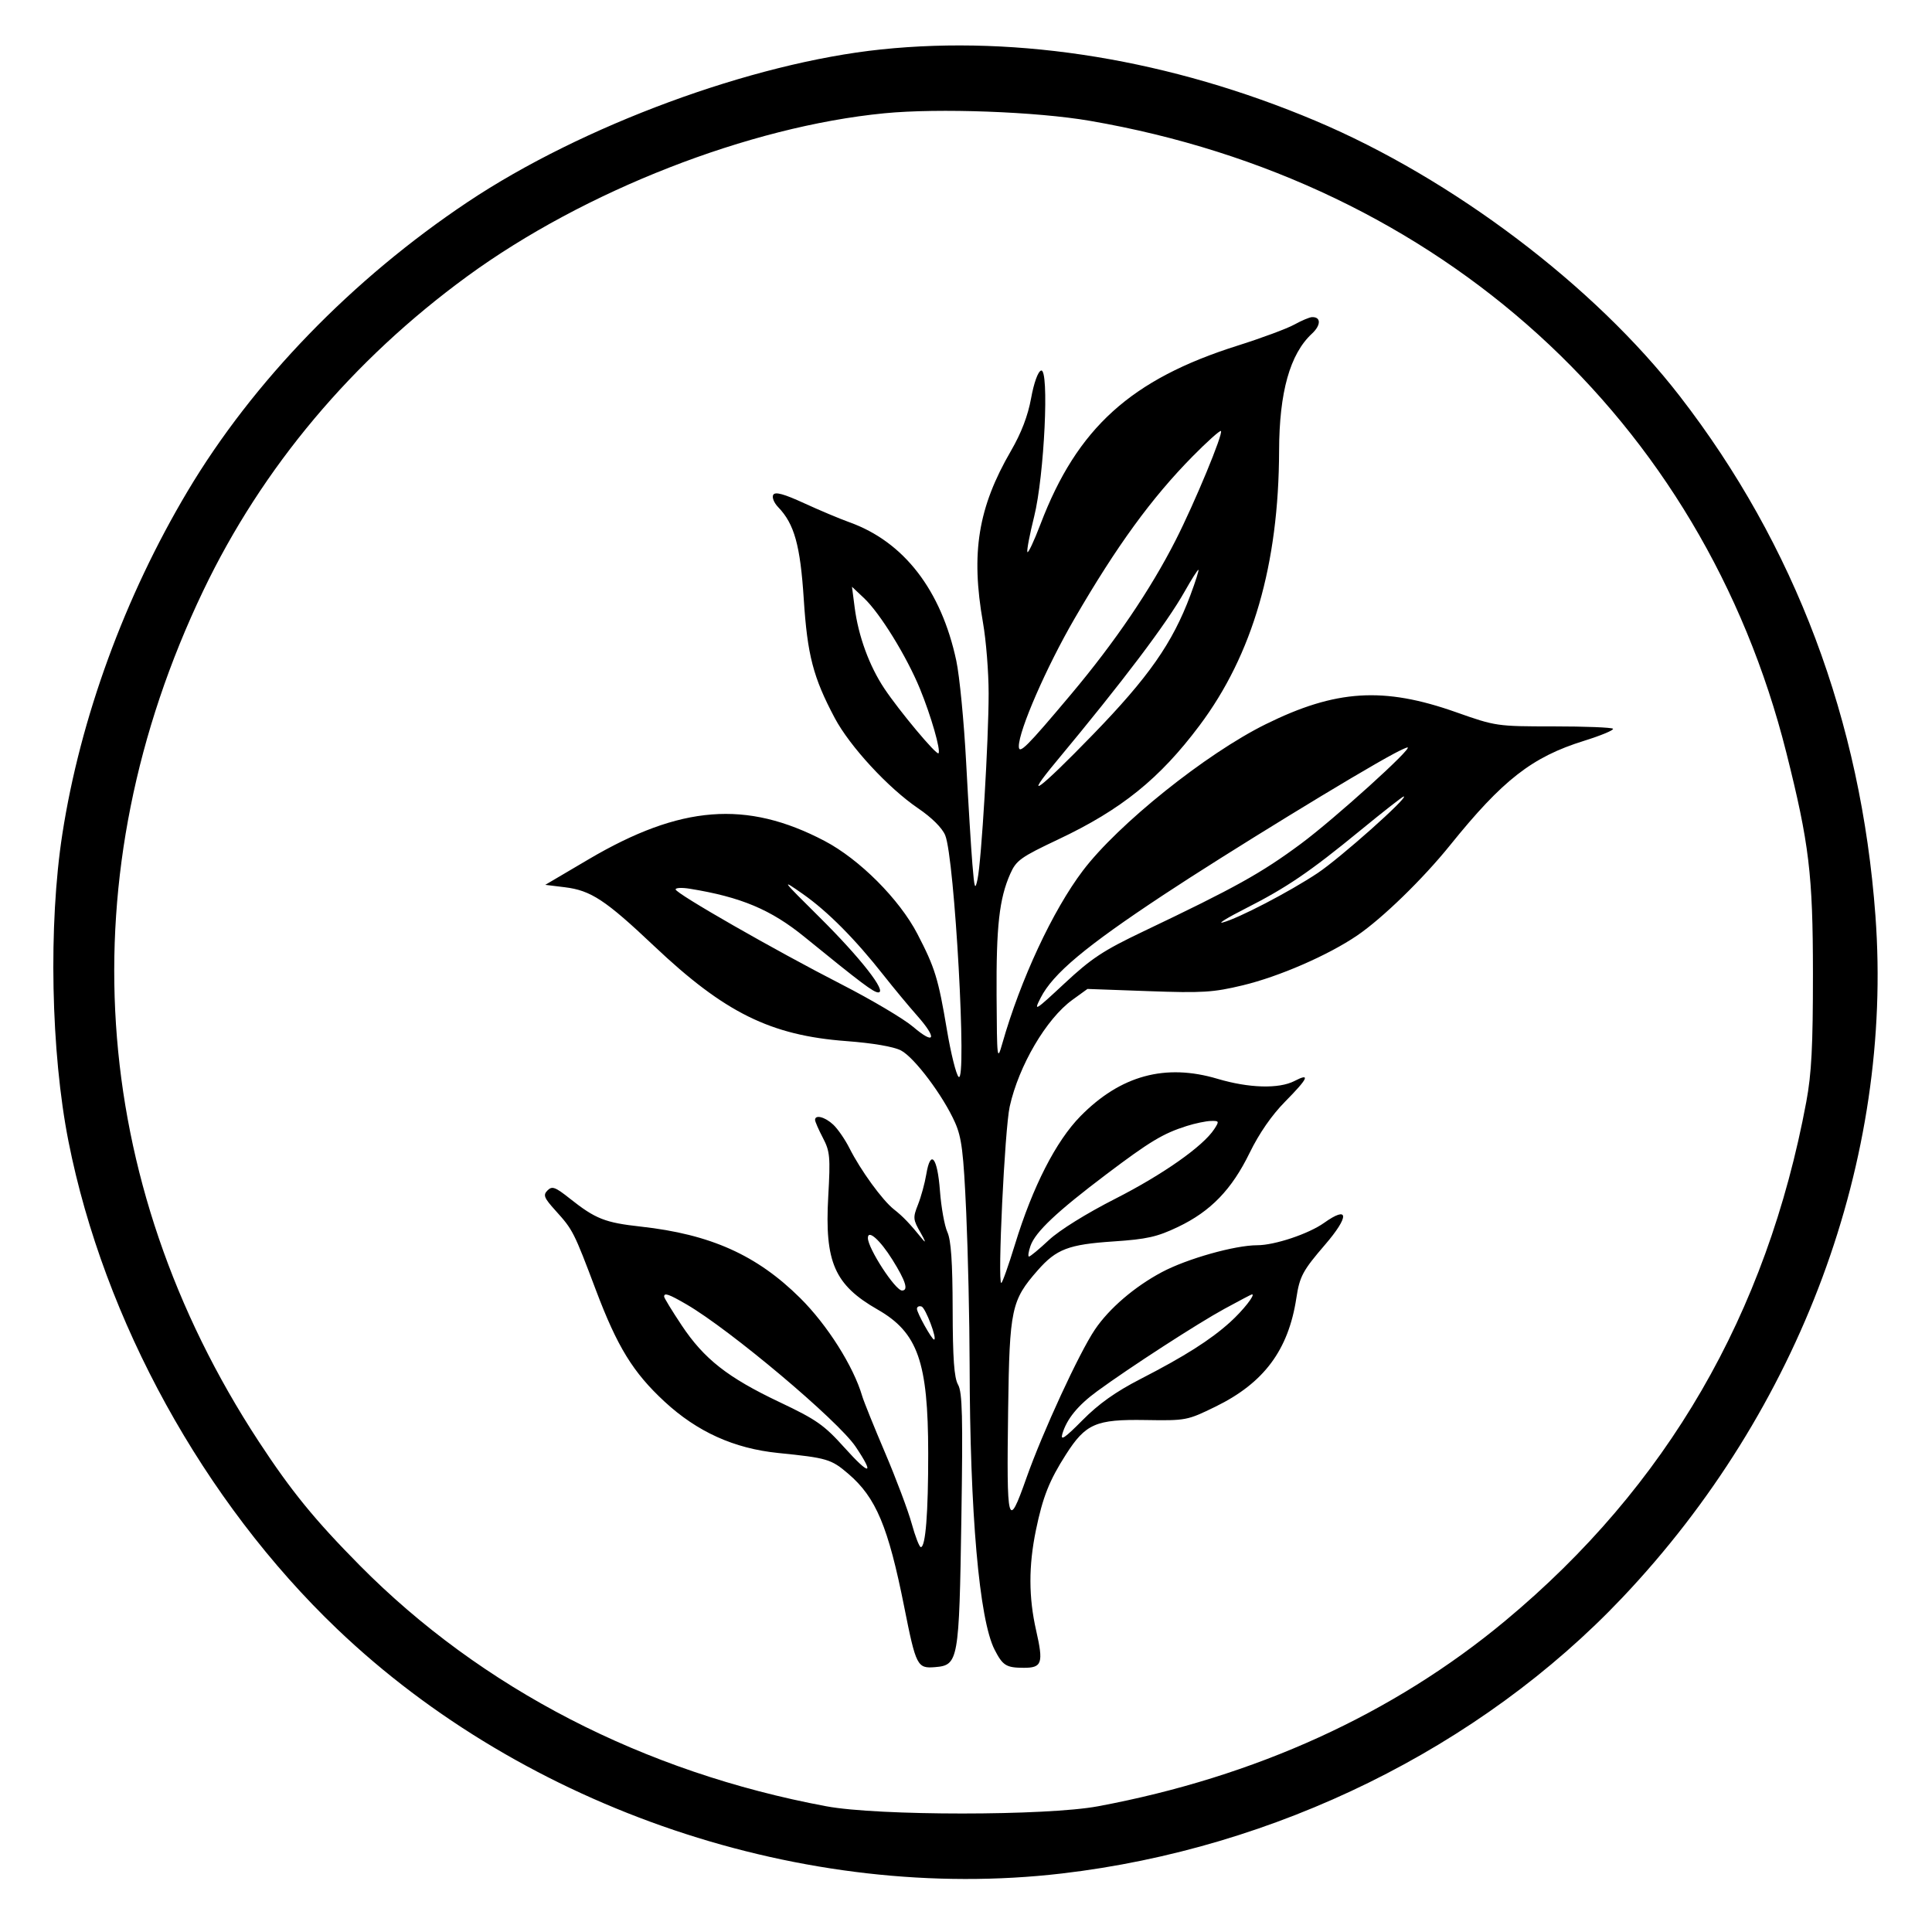
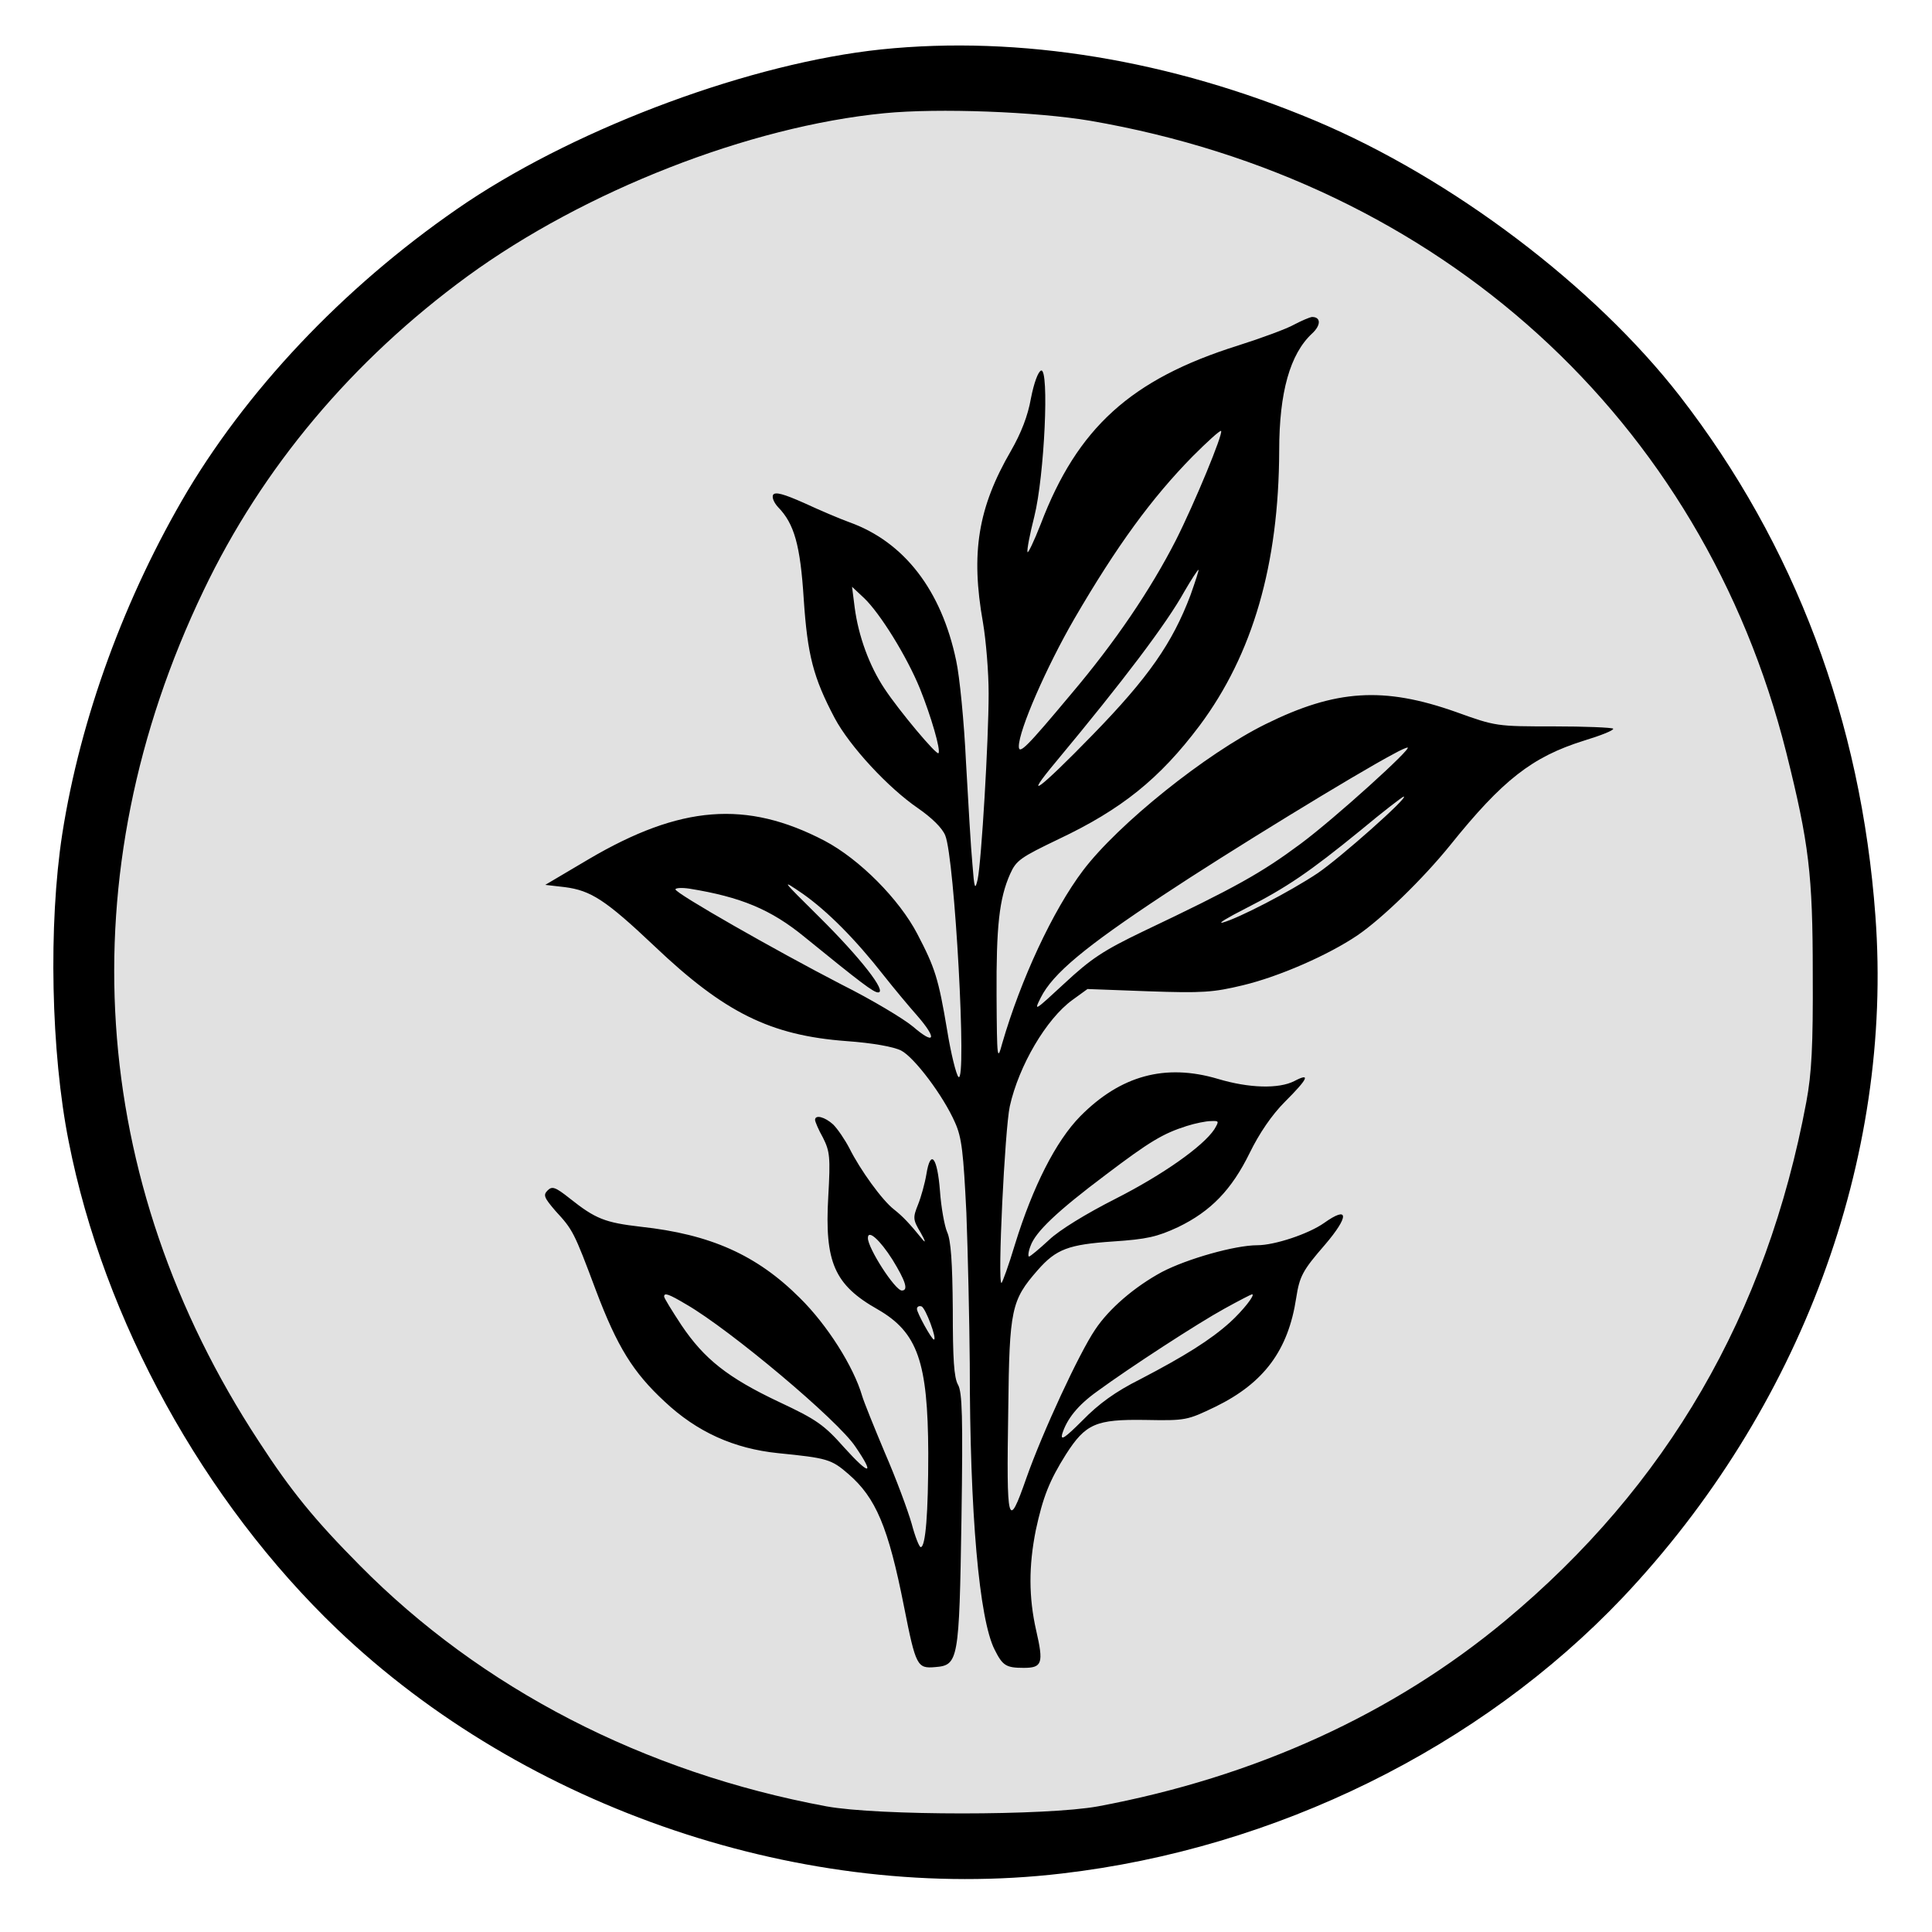
- <svg xmlns="http://www.w3.org/2000/svg" width="512" height="512" viewBox="0 0 512 512" version="1.1">
-   <path d="M 233.500 13.102 C 199.278 16.678, 154.262 33.290, 123.950 53.528 C 93.354 73.956, 67.053 101.104, 49.749 130.120 C 33.058 158.109, 21.287 190.307, 16.526 221 C 12.804 245, 13.480 278.925, 18.151 302.500 C 27.545 349.917, 53.979 397.898, 89.315 431.671 C 139.330 479.474, 213.365 504.451, 281.441 496.488 C 338.106 489.859, 392.199 463.227, 429.963 423.365 C 477.113 373.595, 501.762 307.177, 497.010 242.699 C 493.196 190.957, 475.685 144.445, 445.169 105 C 422.544 75.756, 384.937 47.328, 348.611 32.009 C 310.346 15.872, 270.159 9.271, 233.500 13.102 M 234.402 30.016 C 198.534 33.503, 154.864 50.562, 123.863 73.195 C 93.353 95.470, 69.477 123.901, 53.853 156.563 C 17.930 231.660, 23.222 312.765, 68.561 382 C 77.144 395.106, 83.396 402.777, 95.300 414.811 C 127.610 447.471, 170.576 469.657, 219 478.685 C 232.693 481.238, 277.331 481.235, 291 478.681 C 332.677 470.892, 369.228 454.237, 398.947 429.493 C 441.766 393.842, 468.192 348.276, 478.685 292 C 480.075 284.542, 480.454 277.233, 480.447 258 C 480.438 231.754, 479.450 223.541, 473.408 199.500 C 451.203 111.136, 381.671 48.033, 288.872 32.026 C 274.715 29.584, 248.709 28.624, 234.402 30.016 M 343 86.021 C 341.075 87.087, 334.325 89.592, 328 91.588 C 299.716 100.514, 285.460 113.414, 275.760 138.860 C 274.007 143.457, 272.432 146.797, 272.261 146.282 C 272.089 145.766, 272.896 141.554, 274.055 136.922 C 276.762 126.096, 278.118 97.461, 275.888 98.204 C 275.066 98.477, 273.989 101.478, 273.248 105.559 C 272.411 110.173, 270.648 114.775, 267.918 119.476 C 259.202 134.484, 257.243 146.509, 260.500 165 C 261.323 169.675, 261.998 178.114, 261.999 183.754 C 262 196.177, 260.091 228.148, 259.058 233 C 258.407 236.054, 258.233 235.545, 257.691 229 C 257.349 224.875, 256.604 212.725, 256.036 202 C 255.468 191.275, 254.297 179.182, 253.435 175.127 C 249.457 156.428, 239.561 143.589, 225.140 138.417 C 222.588 137.502, 217.160 135.220, 213.079 133.345 C 207.750 130.897, 205.452 130.269, 204.928 131.116 C 204.523 131.772, 205.099 133.231, 206.223 134.398 C 210.512 138.850, 212.085 144.504, 213.006 158.781 C 213.963 173.609, 215.499 179.509, 221.205 190.259 C 225.208 197.801, 235.396 208.836, 243.332 214.226 C 246.933 216.671, 249.688 219.413, 250.489 221.350 C 252.988 227.389, 256.321 287.537, 254.037 285.374 C 253.383 284.754, 251.995 279.176, 250.953 272.977 C 248.656 259.315, 247.786 256.481, 243.135 247.523 C 238.346 238.297, 227.753 227.690, 218.477 222.833 C 197.814 212.013, 180.342 213.379, 156 227.718 L 144.500 234.493 149.694 235.130 C 156.601 235.978, 160.458 238.519, 173.360 250.723 C 192.026 268.378, 204.213 274.403, 224.286 275.901 C 231.267 276.422, 236.815 277.370, 238.753 278.373 C 242.318 280.216, 249.970 290.417, 253.107 297.508 C 254.863 301.478, 255.343 305.358, 256.059 321.374 C 256.529 331.893, 256.934 349.950, 256.958 361.500 C 257.040 401.055, 259.504 429.232, 263.578 437.181 C 265.740 441.399, 266.649 441.966, 271.281 441.985 C 276.155 442.004, 276.565 440.779, 274.590 432.097 C 272.590 423.304, 272.572 414.990, 274.530 405.508 C 276.352 396.689, 278.071 392.356, 282.490 385.449 C 287.711 377.286, 290.414 376.112, 303.500 376.323 C 314.329 376.497, 314.619 376.442, 322.132 372.769 C 334.959 366.499, 341.450 357.778, 343.547 344 C 344.423 338.248, 345.245 336.718, 351.147 329.864 C 357.646 322.316, 357.512 319.363, 350.883 324.083 C 346.805 326.987, 337.793 330, 333.185 330 C 327.266 330, 314.553 333.588, 307.892 337.138 C 300.653 340.997, 293.919 346.775, 290.155 352.358 C 285.978 358.555, 276.308 379.519, 271.995 391.728 C 267.076 405.656, 266.740 404.377, 267.170 373.361 C 267.537 346.852, 268.016 344.608, 275.004 336.648 C 279.941 331.025, 283.175 329.790, 295.039 328.997 C 303.940 328.403, 306.639 327.797, 312.175 325.155 C 320.852 321.014, 326.410 315.265, 331.176 305.500 C 333.684 300.360, 337.032 295.523, 340.540 291.971 C 346.683 285.750, 347.373 284.239, 343.050 286.474 C 338.936 288.602, 330.979 288.376, 322.653 285.897 C 308.806 281.773, 296.962 285.001, 286.339 295.795 C 279.846 302.393, 273.682 314.456, 268.989 329.750 C 267.260 335.387, 265.623 340, 265.351 340 C 264.313 340, 266.262 299.192, 267.584 293.241 C 269.993 282.402, 277.294 269.973, 284.182 264.983 L 288.190 262.080 304.345 262.662 C 318.664 263.179, 321.509 263.003, 329.377 261.111 C 339.014 258.794, 352.019 253.129, 359.673 247.912 C 366.350 243.362, 377.075 232.939, 384.278 224 C 398.244 206.669, 405.991 200.626, 419.740 196.340 C 424.324 194.910, 427.794 193.462, 427.452 193.121 C 427.109 192.779, 420.005 192.500, 411.664 192.500 C 396.692 192.500, 396.366 192.452, 385.897 188.750 C 366.660 181.945, 354.012 182.741, 335.427 191.925 C 319.611 199.741, 296.296 218.414, 286.969 230.734 C 278.987 241.278, 270.454 259.582, 265.633 276.500 C 264.258 281.326, 264.205 280.888, 264.104 263.886 C 263.995 245.477, 264.817 238.142, 267.726 231.571 C 269.304 228.007, 270.490 227.158, 280.483 222.436 C 297.183 214.544, 307.327 206.360, 317.895 192.253 C 331.983 173.446, 338.888 149.591, 338.974 119.434 C 339.018 103.923, 341.853 93.821, 347.675 88.425 C 350.107 86.172, 350.115 83.957, 347.691 84.042 C 347.036 84.065, 344.925 84.956, 343 86.021 M 316.092 120.907 C 305.188 131.963, 295.965 144.636, 284.729 164 C 277.303 176.800, 270 193.547, 270 197.779 C 270 200.063, 272.069 198.003, 283.837 184 C 295.466 170.163, 304.865 156.317, 311.559 143.163 C 316.598 133.260, 324.218 114.885, 323.559 114.225 C 323.316 113.982, 319.956 116.989, 316.092 120.907 M 313.948 156.750 C 309.161 165.237, 297.703 180.408, 279.942 201.778 C 270.833 212.738, 275.230 209.520, 289.601 194.710 C 304.406 179.453, 310.713 170.437, 315.458 157.750 C 316.847 154.037, 317.805 151, 317.587 151 C 317.369 151, 315.731 153.588, 313.948 156.750 M 226.497 161 C 227.480 168.587, 230.372 176.483, 234.355 182.461 C 238.323 188.414, 248.157 200.176, 248.707 199.627 C 249.391 198.942, 246.728 189.672, 243.794 182.528 C 240.256 173.913, 233.211 162.496, 228.969 158.500 L 225.785 155.500 226.497 161 M 369.500 199.675 C 359.590 204.942, 324.995 226.144, 308.333 237.161 C 287.570 250.890, 279.043 258.034, 275.774 264.444 C 273.872 268.171, 274.242 267.947, 282.127 260.595 C 289.239 253.965, 292.383 251.892, 303 246.833 C 327.389 235.212, 334.228 231.409, 344.734 223.626 C 353.618 217.044, 374.654 198.023, 373 198.067 C 372.725 198.074, 371.150 198.798, 369.500 199.675 M 360.500 220.072 C 347.031 231.114, 340.986 235.222, 330 240.800 C 325.325 243.174, 322.625 244.828, 324 244.476 C 328.092 243.430, 341.700 236.353, 349.173 231.385 C 355.129 227.426, 373.468 211.102, 372 211.067 C 371.725 211.060, 366.550 215.113, 360.500 220.072 M 217.155 243.049 C 228.042 253.839, 235.202 263, 232.748 263 C 231.512 263, 228.238 260.537, 213.194 248.291 C 204.286 241.040, 196.356 237.712, 182.750 235.515 C 180.688 235.182, 179.020 235.267, 179.044 235.705 C 179.104 236.798, 205.374 251.833, 223 260.862 C 230.975 264.948, 239.525 270.018, 242 272.130 C 247.780 277.062, 248.439 275.251, 243.071 269.182 C 240.794 266.607, 236.809 261.805, 234.215 258.511 C 226.593 248.830, 219.338 241.527, 212.763 236.915 C 206.857 232.772, 207.034 233.019, 217.155 243.049 M 216 296.789 C 216 297.222, 216.932 299.360, 218.072 301.539 C 219.954 305.136, 220.084 306.567, 219.492 317.118 C 218.518 334.490, 221.148 340.505, 232.579 347.045 C 243.233 353.141, 245.960 360.885, 245.984 385.110 C 246 400.982, 245.291 410, 244.028 410 C 243.643 410, 242.552 407.188, 241.604 403.750 C 240.656 400.313, 237.484 391.875, 234.556 385 C 231.627 378.125, 228.902 371.375, 228.500 370 C 226.192 362.105, 219.256 351.135, 212.062 344 C 200.568 332.600, 188.295 327.100, 169.798 325.060 C 160.324 324.016, 157.800 323.017, 151.006 317.626 C 147.125 314.547, 146.318 314.254, 145.093 315.479 C 143.868 316.703, 144.163 317.439, 147.255 320.860 C 151.835 325.930, 152.082 326.417, 157.930 341.914 C 163.606 356.953, 167.773 363.723, 176.101 371.433 C 184.762 379.451, 194.538 383.872, 206.226 385.055 C 219.228 386.371, 220.265 386.679, 224.812 390.571 C 232.153 396.855, 235.392 404.568, 239.628 425.851 C 242.753 441.554, 243.084 442.200, 247.808 441.806 C 253.990 441.291, 254.188 440.175, 254.772 402.547 C 255.194 375.351, 255.036 368.963, 253.893 366.951 C 252.854 365.122, 252.491 360.058, 252.463 347 C 252.435 334.405, 252.041 328.659, 251.058 326.500 C 250.307 324.850, 249.424 319.936, 249.096 315.579 C 248.424 306.649, 246.602 304.443, 245.477 311.199 C 245.083 313.564, 244.095 317.176, 243.282 319.223 C 241.901 322.703, 241.947 323.195, 243.988 326.723 C 245.189 328.801, 245.440 329.600, 244.546 328.500 C 241.055 324.207, 239.344 322.416, 236.892 320.487 C 233.845 318.090, 228.061 310.132, 225.119 304.288 C 223.953 301.972, 222.014 299.159, 220.811 298.038 C 218.616 295.993, 216 295.314, 216 296.789 M 314.500 298.399 C 308.245 300.377, 304.749 302.477, 293.230 311.172 C 280.055 321.118, 274.380 326.472, 273.090 330.171 C 272.548 331.727, 272.371 333, 272.698 333 C 273.025 333, 275.396 331.032, 277.967 328.627 C 280.747 326.027, 287.882 321.588, 295.571 317.675 C 308.185 311.255, 318.816 303.780, 321.774 299.250 C 323.157 297.134, 323.103 297.004, 320.872 297.067 C 319.567 297.104, 316.700 297.703, 314.500 298.399 M 230 328.081 C 230 330.836, 237.259 342, 239.051 342 C 240.812 342, 240.017 339.465, 236.487 333.821 C 233.209 328.581, 230 325.741, 230 328.081 M 176 343.616 C 176 343.954, 178.083 347.365, 180.629 351.194 C 186.579 360.144, 192.844 365.063, 206.590 371.579 C 216.390 376.225, 218.393 377.630, 223.820 383.668 C 230.527 391.129, 231.866 391.002, 226.750 383.390 C 222.078 376.438, 193.482 352.377, 181.912 345.663 C 177.237 342.949, 176 342.521, 176 343.616 M 324.500 346.846 C 317.391 350.722, 299.381 362.381, 290.766 368.684 C 285.643 372.432, 282.683 376.060, 281.533 380 C 280.968 381.935, 282.174 381.115, 286.873 376.366 C 291.167 372.027, 295.657 368.837, 302.221 365.462 C 313.931 359.442, 320.773 355.103, 325.995 350.385 C 329.434 347.278, 332.824 342.963, 331.785 343.014 C 331.628 343.022, 328.350 344.746, 324.500 346.846 M 243 346.860 C 243 347.925, 246.941 355, 247.535 355 C 248.460 355, 245.286 346.595, 244.228 346.243 C 243.553 346.018, 243 346.295, 243 346.860" stroke="none" fill="black" fill-rule="evenodd" />
+ <svg xmlns="http://www.w3.org/2000/svg" version="1.2" viewBox="0 0 512 512" width="512" height="512">
+   <style>.a{fill:#e1e1e1}</style>
+   <path class="a" d="m237 25l-64 16-45 22-42 39-32 47-17 41-9 44v36l4 35 10 34 21 47 24 32 24 22 31 22 35 14 55 16 54-3 46-9 38-17 44-32 43-49 15-36 15-50 3-32v-43l-18-50-22-45-34-39-42-28-44-22-44-10" />
+   <path fill-rule="evenodd" d="m348.6 32c36.3 15.3 73.9 43.8 96.6 73 30.5 39.4 48 86 51.8 137.7 4.8 64.5-19.9 130.9-67 180.7-37.8 39.8-91.9 66.5-148.6 73.1-68 8-142.1-17-192.1-64.8-35.3-33.8-61.8-81.8-71.1-129.2-4.7-23.6-5.4-57.5-1.7-81.5 4.8-30.7 16.6-62.9 33.2-90.9 17.4-29 43.7-56.1 74.2-76.6 30.4-20.2 75.4-36.8 109.6-40.4 36.7-3.8 76.8 2.8 115.1 18.9zm-114.2-2c-35.9 3.5-79.5 20.6-110.5 43.2-30.5 22.3-54.4 50.7-70 83.4-36 75.1-30.7 156.2 14.7 225.4 8.5 13.1 14.8 20.8 26.7 32.8 32.3 32.7 75.3 54.9 123.7 63.9 13.7 2.5 58.3 2.5 72 0 41.7-7.8 78.2-24.5 107.9-49.2 42.9-35.7 69.3-81.2 79.8-137.5 1.4-7.5 1.8-14.8 1.7-34 0-26.2-1-34.5-7-58.5-22.2-88.4-91.7-151.5-184.5-167.5-14.2-2.4-40.2-3.4-54.5-2zm113.3 54c2.4 0 2.4 2.2 0 4.4-5.8 5.4-8.7 15.5-8.7 31-0.1 30.2-7 54-21.1 72.9-10.6 14.1-20.7 22.2-37.4 30.1-10 4.8-11.2 5.6-12.8 9.2-2.9 6.5-3.7 13.9-3.6 32.3 0.1 17 0.2 17.4 1.5 12.6 4.9-16.9 13.4-35.2 21.4-45.8 9.3-12.3 32.6-31 48.4-38.8 18.6-9.2 31.3-10 50.5-3.2 10.5 3.8 10.8 3.8 25.8 3.8 8.3 0 15.4 0.3 15.8 0.6 0.3 0.4-3.2 1.8-7.8 3.2-13.7 4.3-21.5 10.4-35.4 27.7-7.2 8.9-18 19.4-24.6 23.9-7.7 5.2-20.7 10.9-30.3 13.2-7.9 1.9-10.7 2.1-25.1 1.6l-16.1-0.6-4 2.9c-6.9 5-14.2 17.4-16.6 28.2-1.3 6-3.3 46.8-2.2 46.8 0.2 0 1.9-4.6 3.6-10.3 4.7-15.2 10.8-27.3 17.3-33.9 10.7-10.8 22.5-14 36.4-9.9 8.3 2.5 16.2 2.7 20.3 0.6 4.4-2.3 3.7-0.7-2.5 5.5-3.5 3.5-6.8 8.4-9.3 13.5-4.8 9.8-10.3 15.5-19 19.7-5.6 2.6-8.3 3.2-17.2 3.8-11.8 0.8-15.1 2-20 7.6-7 8-7.5 10.3-7.8 36.8-0.5 31-0.1 32.3 4.8 18.3 4.3-12.2 14-33.1 18.2-39.3 3.7-5.6 10.5-11.4 17.7-15.3 6.7-3.5 19.4-7.1 25.3-7.1 4.6 0 13.6-3 17.7-5.9 6.6-4.7 6.7-1.8 0.2 5.8-5.9 6.8-6.7 8.3-7.6 14.1-2.1 13.8-8.5 22.5-21.4 28.8-7.5 3.6-7.8 3.7-18.6 3.5-13.1-0.2-15.8 1-21 9.1-4.4 7-6.1 11.3-8 20.1-1.9 9.5-1.9 17.8 0.1 26.6 2 8.7 1.6 9.9-3.3 9.9-4.7 0-5.6-0.6-7.7-4.8-4.1-8-6.6-36.1-6.6-75.7-0.1-11.6-0.5-29.6-0.9-40.1-0.8-16-1.2-19.9-3-23.9-3.1-7.1-10.8-17.3-14.3-19.1-2-1-7.5-2-14.5-2.5-20.1-1.5-32.3-7.5-50.9-25.2-12.9-12.2-16.8-14.7-23.7-15.6l-5.2-0.6 11.5-6.8c24.3-14.3 41.8-15.7 62.5-4.9 9.3 4.9 19.8 15.5 24.6 24.7 4.7 9 5.6 11.8 7.9 25.5 1 6.2 2.4 11.8 3 12.4 2.3 2.1-1-58-3.5-64-0.8-2-3.6-4.7-7.2-7.2-7.9-5.4-18.1-16.4-22.1-23.9-5.7-10.8-7.2-16.7-8.2-31.5-0.9-14.3-2.5-20-6.8-24.4-1.1-1.2-1.7-2.6-1.3-3.3 0.6-0.8 2.8-0.2 8.2 2.2 4.1 1.9 9.5 4.2 12 5.1 14.5 5.2 24.4 18 28.3 36.7 0.9 4.1 2.1 16.2 2.6 26.9 0.6 10.7 1.3 22.9 1.7 27 0.5 6.5 0.7 7.1 1.4 4 1-4.9 2.9-36.8 2.9-49.2 0-5.7-0.7-14.1-1.5-18.8-3.3-18.5-1.3-30.5 7.4-45.5 2.7-4.7 4.5-9.3 5.3-13.9 0.8-4.1 1.9-7.1 2.7-7.4 2.2-0.7 0.9 27.9-1.8 38.7-1.2 4.7-2 8.9-1.8 9.4 0.1 0.5 1.7-2.8 3.5-7.4 9.7-25.5 23.9-38.4 52.2-47.3 6.3-2 13.1-4.5 15-5.6 1.9-1 4-1.9 4.7-2zm-31.6 36.9c-10.9 11.1-20.1 23.7-31.4 43.1-7.4 12.8-14.7 29.5-14.7 33.8 0 2.3 2.1 0.2 13.8-13.8 11.7-13.8 21.1-27.7 27.8-40.8 5-9.9 12.6-28.3 12-29-0.3-0.2-3.6 2.8-7.5 6.7zm-2.2 35.8c-4.7 8.5-16.2 23.7-34 45.1-9.1 10.9-4.7 7.7 9.7-7.1 14.8-15.2 21.1-24.3 25.9-37 1.3-3.7 2.3-6.7 2.1-6.7-0.2 0-1.9 2.6-3.7 5.7zm-87.4 4.3c1 7.6 3.9 15.5 7.9 21.5 3.9 5.9 13.8 17.7 14.3 17.1 0.7-0.7-2-9.9-4.9-17.1-3.5-8.6-10.6-20-14.8-24l-3.2-3zm143 38.7c-9.9 5.2-44.5 26.4-61.2 37.5-20.7 13.7-29.3 20.8-32.5 27.2-1.9 3.8-1.6 3.5 6.3-3.8 7.1-6.6 10.3-8.7 20.9-13.8 24.4-11.6 31.2-15.4 41.7-23.2 8.9-6.6 29.9-25.6 28.3-25.5-0.3 0-1.9 0.7-3.5 1.6zm-9 20.4c-13.5 11-19.5 15.1-30.5 20.7-4.7 2.4-7.4 4-6 3.7 4.1-1.1 17.7-8.1 25.2-13.1 5.9-4 24.3-20.3 22.8-20.3-0.3 0-5.5 4-11.5 9zm-143.4 22.9c10.9 10.8 18.1 20 15.6 20-1.2 0-4.5-2.5-19.5-14.7-8.9-7.3-16.9-10.6-30.5-12.8-2-0.3-3.7-0.2-3.7 0.2 0.1 1.1 26.4 16.1 44 25.2 8 4 16.5 9.1 19 11.2 5.8 5 6.4 3.2 1.1-2.9-2.3-2.6-6.3-7.4-8.9-10.7-7.6-9.7-14.9-17-21.4-21.6-6-4.1-5.8-3.9 4.3 6.1zm3.7 55c1.2 1.2 3.1 4 4.3 6.3 2.9 5.8 8.7 13.8 11.8 16.2 2.4 1.9 4.1 3.7 7.6 8 0.9 1.1 0.7 0.3-0.5-1.8-2.1-3.5-2.1-4-0.7-7.5 0.8-2 1.8-5.6 2.2-8 1.1-6.8 2.9-4.6 3.6 4.4 0.3 4.3 1.2 9.3 1.9 10.9 1 2.2 1.4 7.9 1.5 20.5 0 13.1 0.3 18.1 1.4 20 1.1 2 1.3 8.4 0.9 35.5-0.6 37.7-0.8 38.8-7 39.3-4.7 0.4-5.1-0.2-8.2-15.9-4.2-21.3-7.5-29-14.8-35.3-4.5-3.9-5.6-4.2-18.6-5.5-11.7-1.2-21.5-5.6-30.1-13.7-8.3-7.7-12.5-14.4-18.2-29.5-5.8-15.5-6.1-16-10.7-21-3-3.5-3.3-4.2-2.1-5.4 1.2-1.2 2-1 5.9 2.1 6.8 5.4 9.3 6.4 18.8 7.5 18.5 2 30.8 7.5 42.2 18.9 7.2 7.1 14.2 18.1 16.5 26 0.4 1.4 3.1 8.1 6 15 3 6.9 6.1 15.3 7.1 18.8 0.9 3.4 2 6.2 2.4 6.2 1.3 0 2-9 2-24.9-0.1-24.2-2.8-32-13.4-38.1-11.5-6.5-14.1-12.5-13.1-29.9 0.6-10.5 0.4-12-1.4-15.6-1.2-2.1-2.1-4.3-2.1-4.7 0-1.5 2.6-0.8 4.8 1.2zm93.7 0.4c-6.3 2-9.8 4.1-21.3 12.8-13.2 9.9-18.8 15.3-20.1 19-0.6 1.5-0.7 2.8-0.4 2.8 0.3 0 2.7-2 5.3-4.4 2.7-2.6 9.9-7 17.6-10.9 12.6-6.4 23.2-13.9 26.2-18.4 1.3-2.2 1.3-2.3-0.9-2.2-1.3 0-4.2 0.6-6.4 1.3zm-84.5 29.7c0 2.7 7.2 13.9 9 13.9 1.8 0 1-2.5-2.5-8.2-3.3-5.2-6.5-8.1-6.5-5.7zm-54 15.5c0 0.4 2.1 3.8 4.6 7.6 6 8.9 12.2 13.9 26 20.4 9.8 4.6 11.8 6 17.2 12.1 6.7 7.4 8.1 7.3 2.9-0.3-4.6-7-33.2-31-44.8-37.7-4.7-2.8-5.9-3.2-5.9-2.1zm148.5 3.2c-7.1 3.9-25.1 15.6-33.7 21.9-5.2 3.7-8.1 7.4-9.3 11.3-0.5 1.9 0.7 1.1 5.4-3.6 4.3-4.4 8.7-7.6 15.3-10.9 11.7-6.1 18.6-10.4 23.8-15.1 3.4-3.1 6.8-7.4 5.8-7.4-0.2 0-3.5 1.7-7.3 3.8zm-81.5 0.1c0 1 3.9 8.1 4.5 8.1 0.9 0-2.2-8.4-3.3-8.8-0.7-0.2-1.2 0.1-1.2 0.7z" />
</svg>
